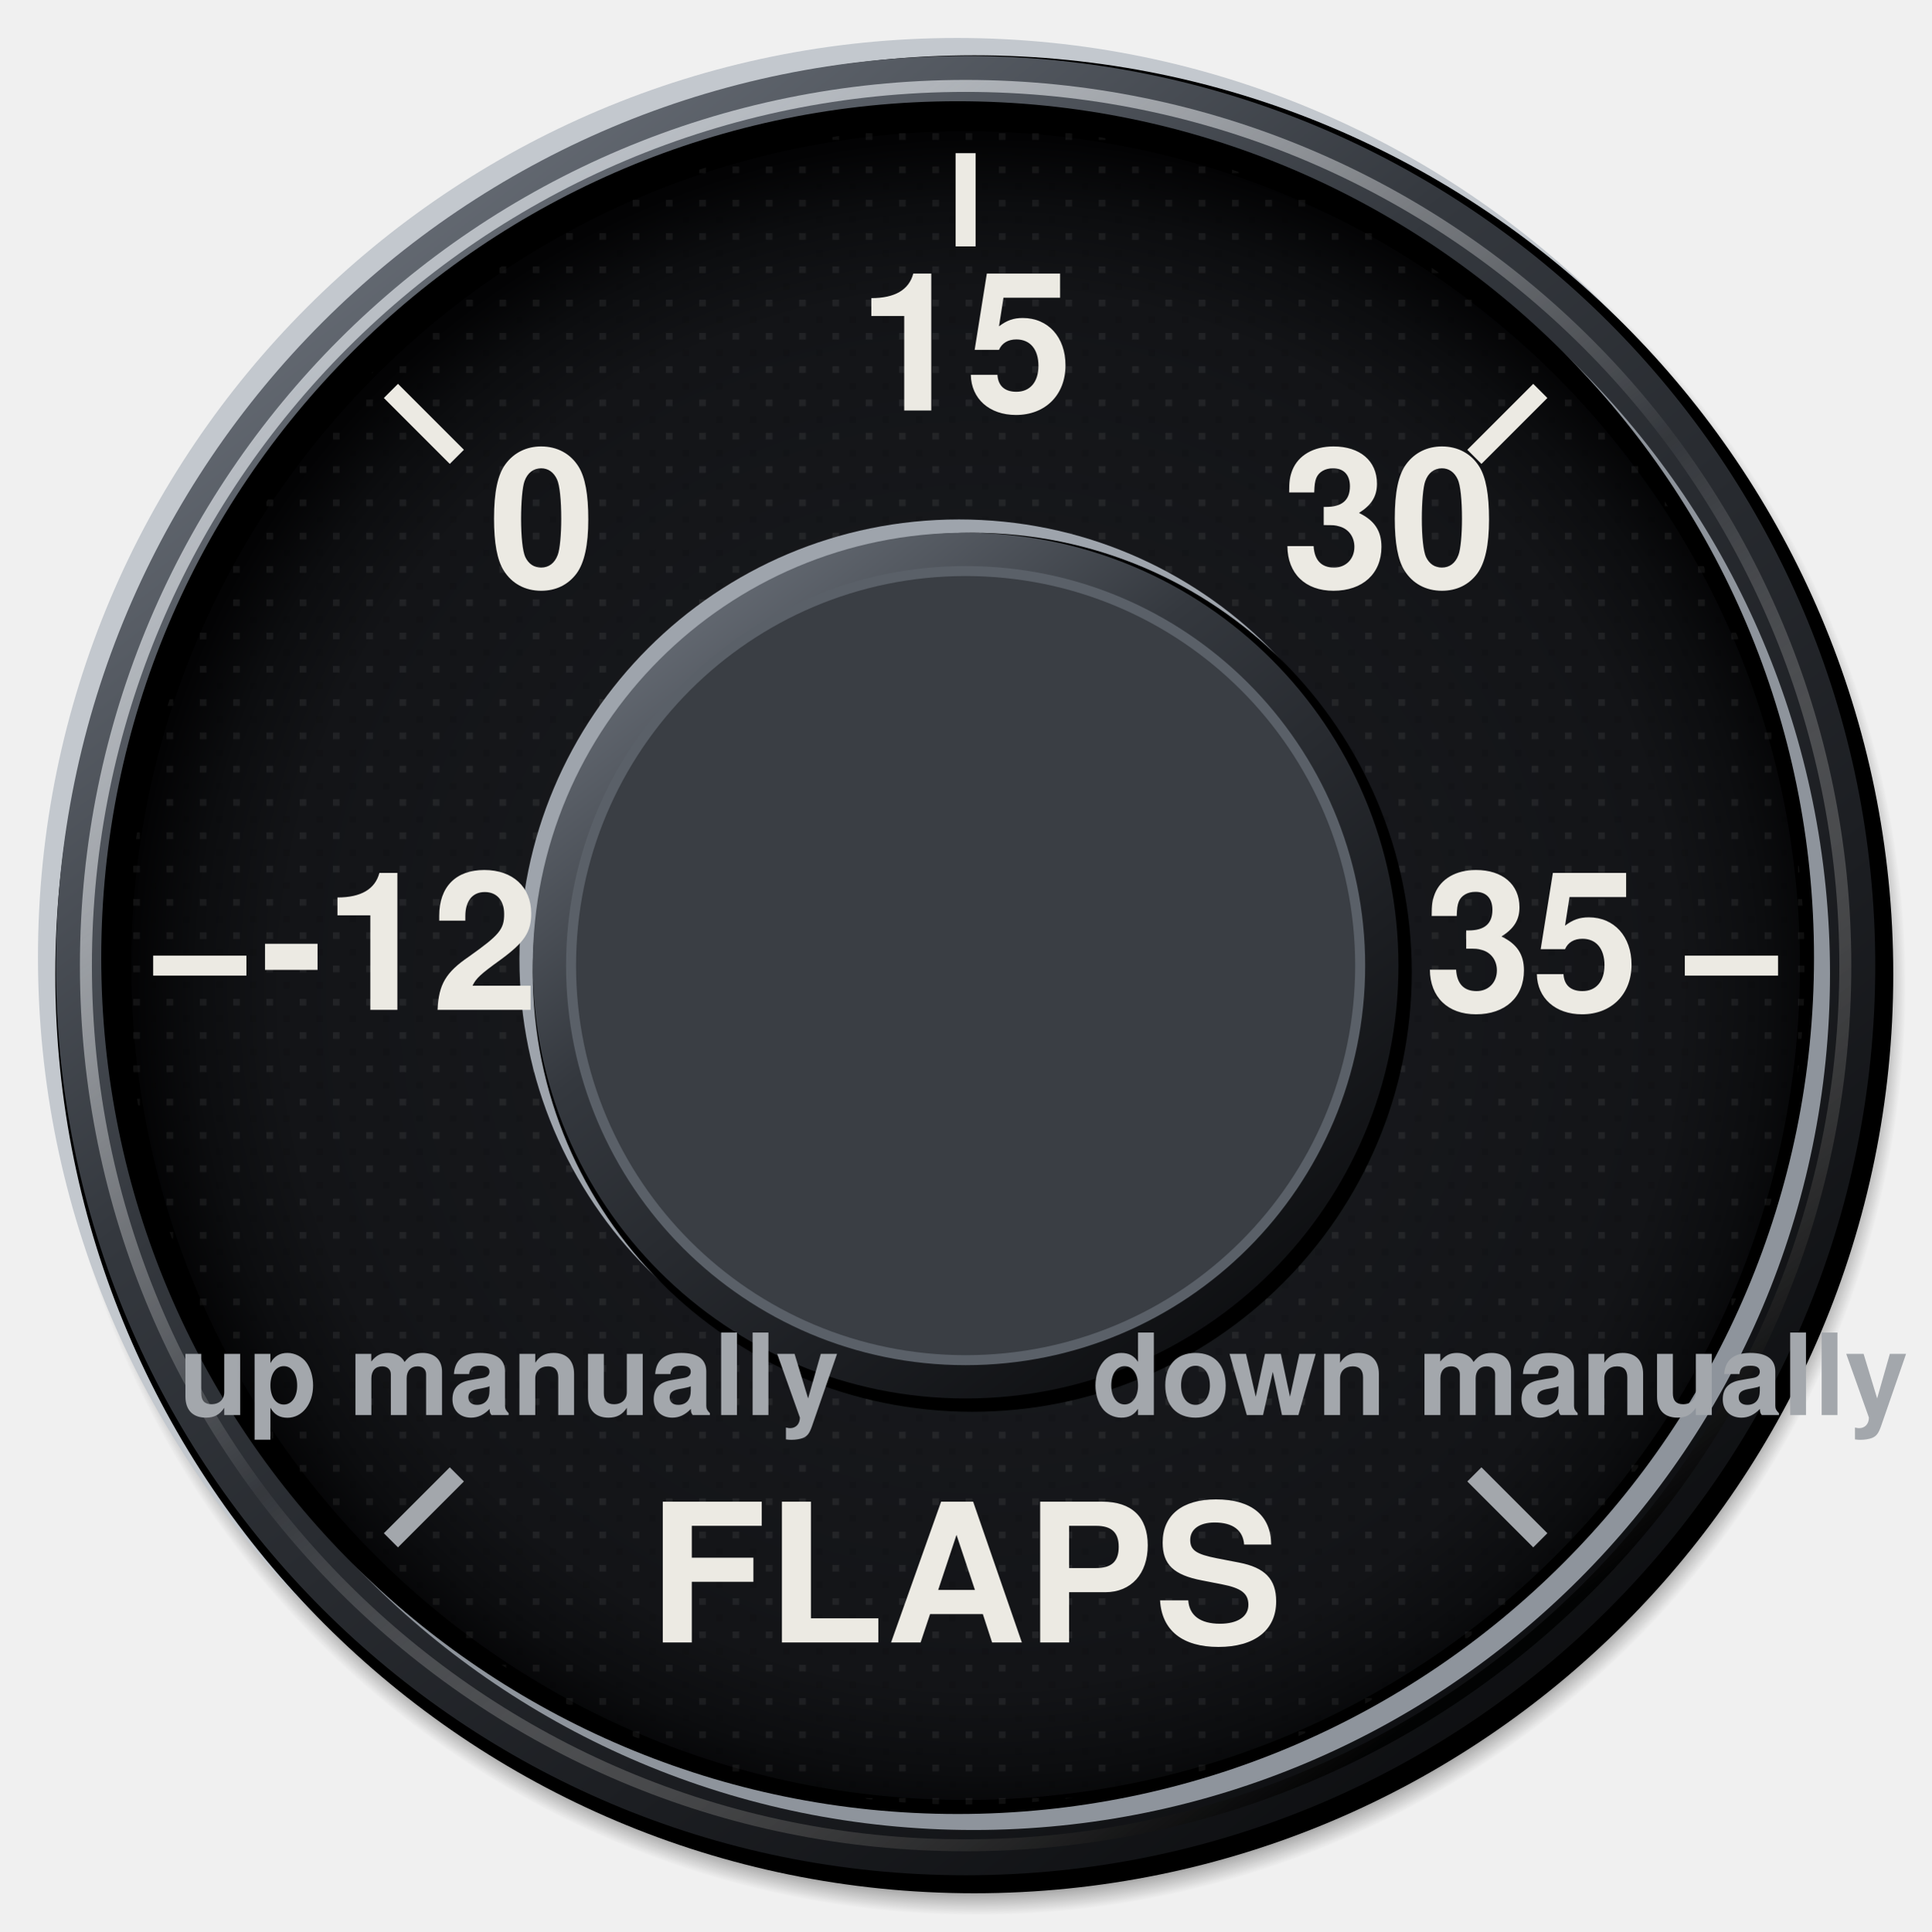
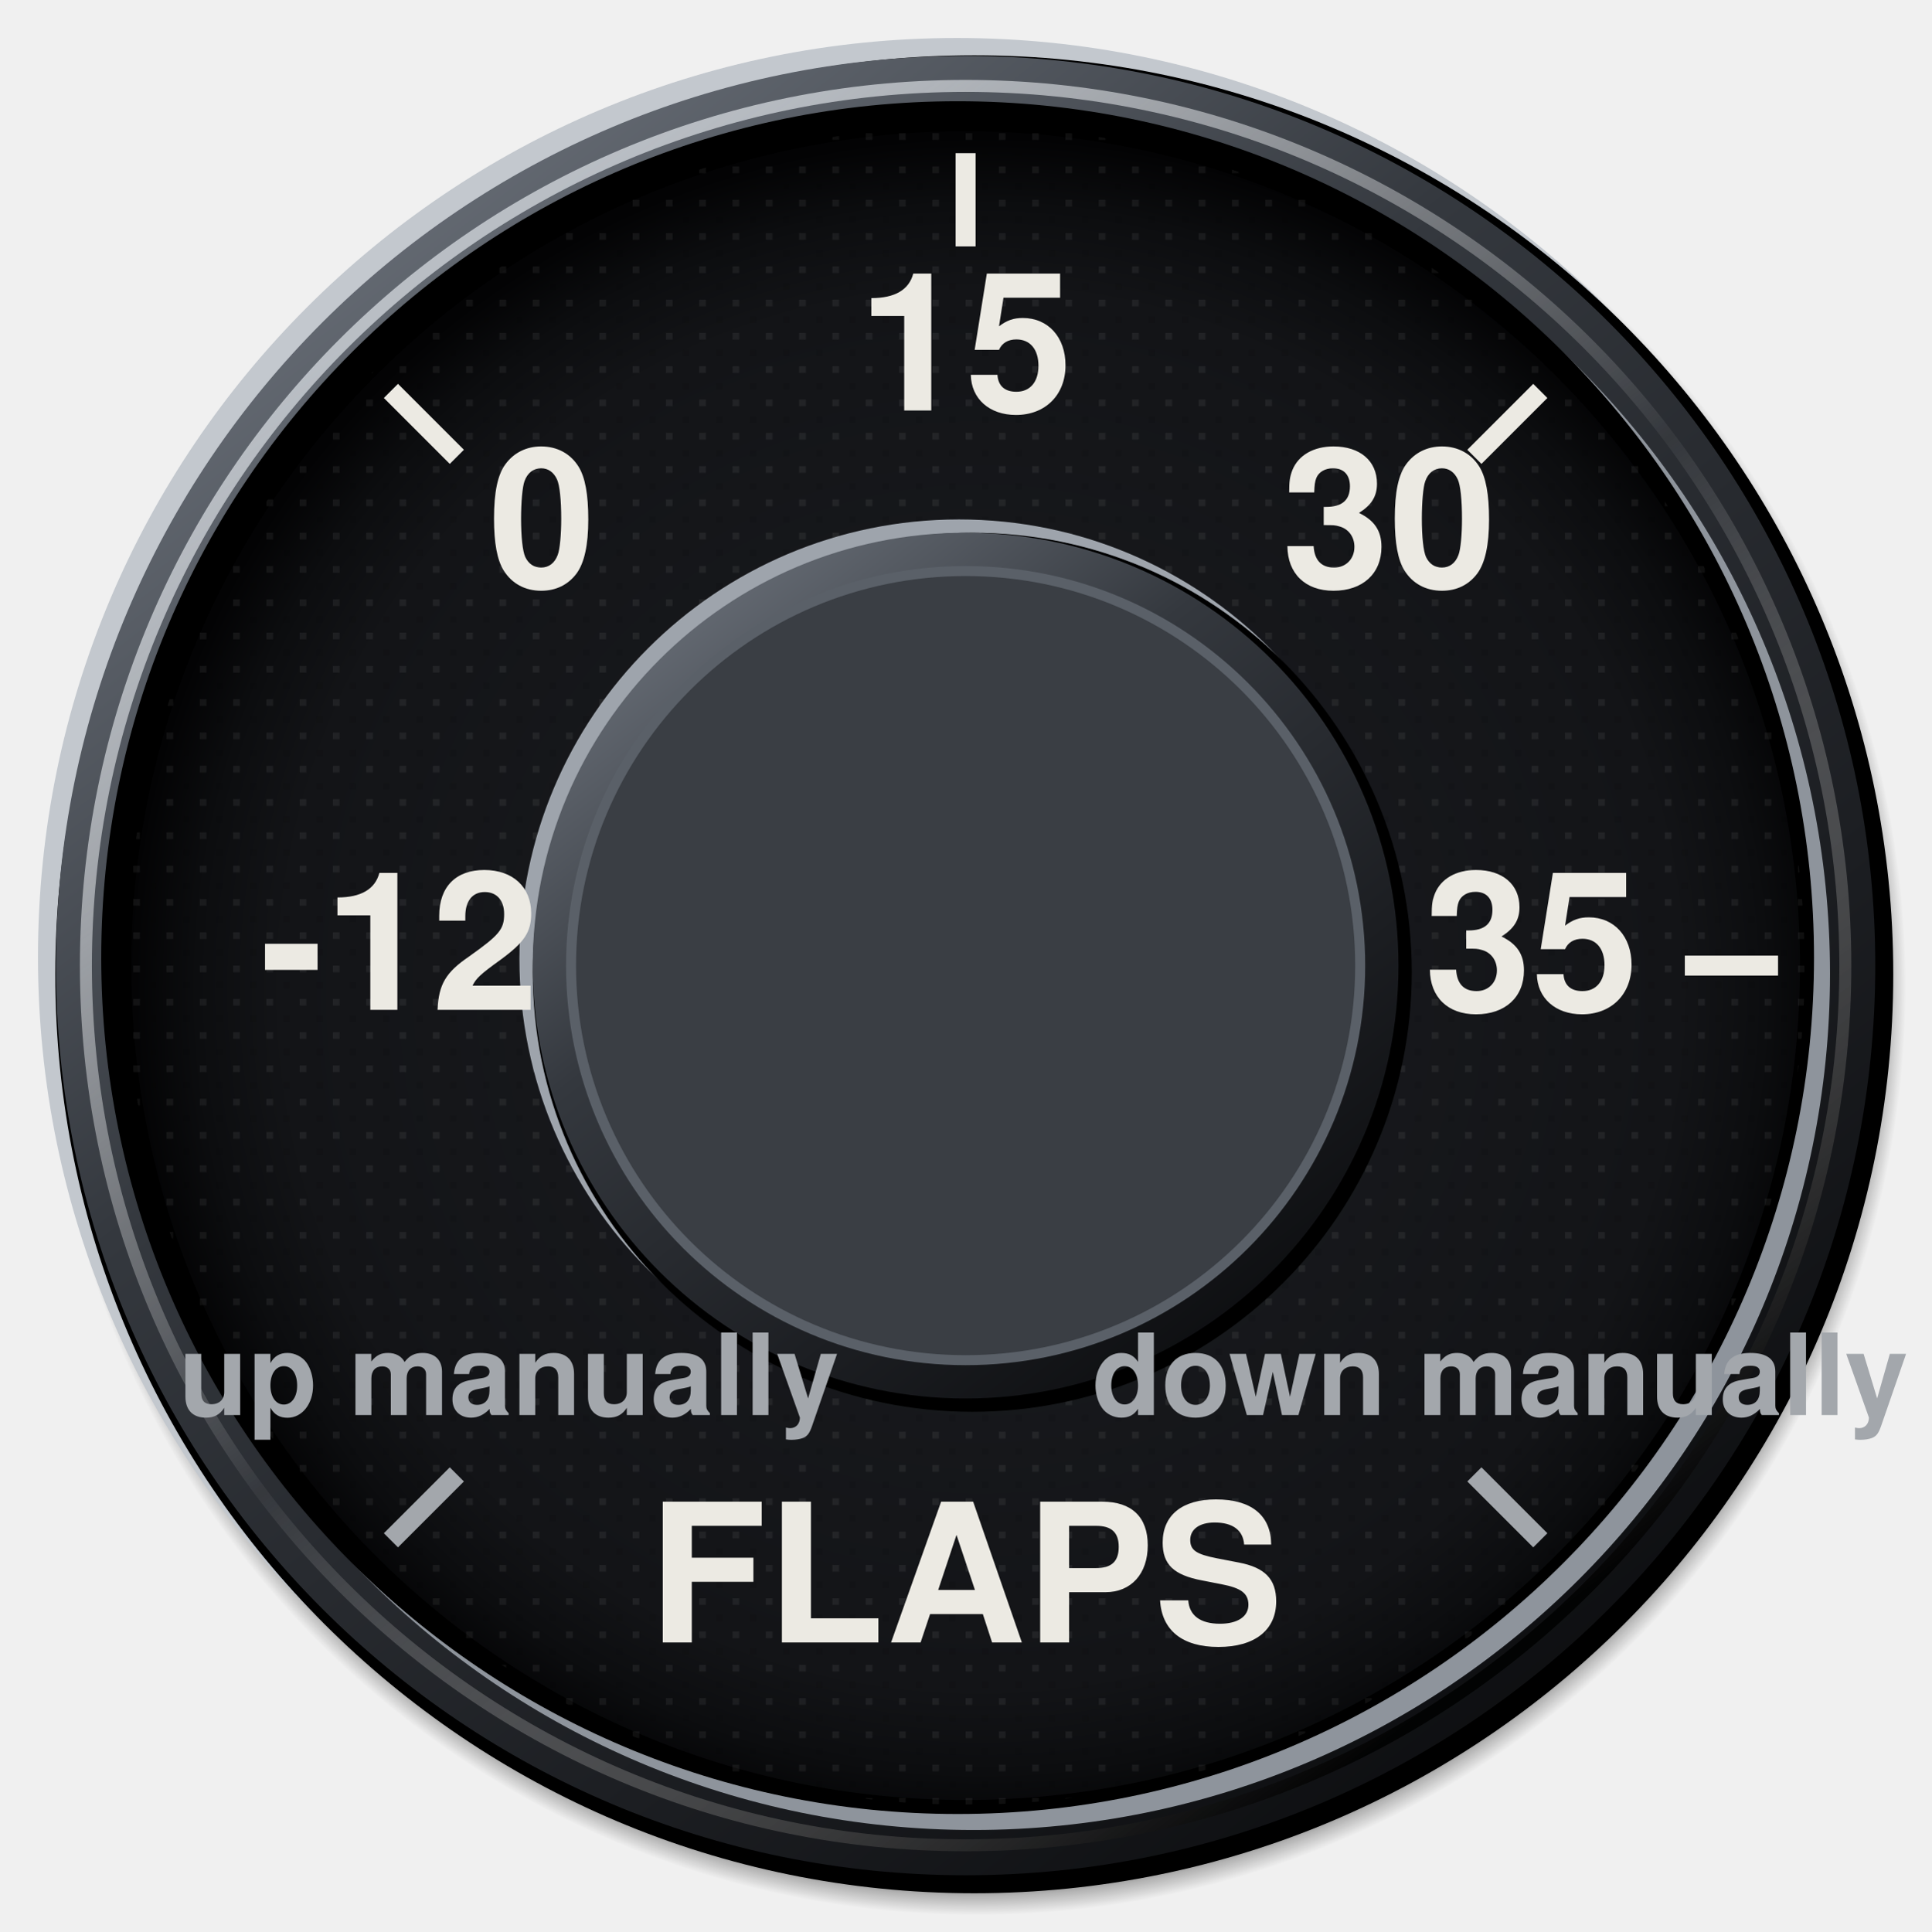
<svg xmlns="http://www.w3.org/2000/svg" viewBox="0 0 290 290" width="290" height="290">
  <defs>
    <radialGradient id="a" gradientUnits="userSpaceOnUse" cx="146.6" cy="148" r="139.6">
      <stop offset="0" stop-color="#000" stop-opacity="0.55" />
      <stop offset="0.96" stop-color="#000" stop-opacity="0.55" />
      <stop offset="0.98" stop-color="#000" stop-opacity="0.25" />
      <stop offset="1" stop-color="#000" stop-opacity="0" />
    </radialGradient>
    <linearGradient id="b" x1="0.15" y1="0.05" x2="0.85" y2="0.95">
      <stop offset="0" stop-color="#6B717A" />
      <stop offset="0.35" stop-color="#34383E" />
      <stop offset="0.72" stop-color="#1C1E22" />
      <stop offset="1" stop-color="#0B0C0E" />
    </linearGradient>
    <linearGradient id="c" x1="0.2" y1="0.1" x2="0.8" y2="0.9">
      <stop offset="0" stop-color="#C3C8CE" stop-opacity="0.9" />
      <stop offset="0.5" stop-color="#FFFFFF" stop-opacity="0.05" />
      <stop offset="1" stop-color="#000" stop-opacity="0.85" />
    </linearGradient>
    <radialGradient id="d" gradientUnits="userSpaceOnUse" cx="147.3" cy="148.5" r="128">
      <stop offset="0" stop-color="#1B1D21" />
      <stop offset="0.82" stop-color="#131417" />
      <stop offset="0.92" stop-color="#0C0D0F" />
      <stop offset="1" stop-color="#030304" />
    </radialGradient>
    <pattern id="e" width="5" height="5" patternUnits="userSpaceOnUse">
      <rect width="1" height="1" fill="#FFFFFF" fill-opacity="0.06" />
      <rect x="2.5" y="2.5" width="1" height="1" fill="#000" fill-opacity="0.08" />
    </pattern>
  </defs>
  <circle cx="146.6" cy="148" r="139.6" fill="url(#a)" />
  <circle cx="143.7" cy="143.7" r="138" fill="#C3C8CE" />
  <circle cx="146.3" cy="146.3" r="138" fill="#000" />
  <circle cx="145" cy="145" r="136.6" fill="url(#b)" />
  <circle cx="145" cy="145" r="133" fill="url(#c)" />
  <circle cx="145" cy="145" r="131.2" fill="url(#b)" />
  <circle cx="146.2" cy="146.2" r="128.6" fill="#8E949C" />
  <circle cx="143.8" cy="143.8" r="128.6" fill="#000" />
  <circle cx="145" cy="145" r="126" fill="url(#d)" stroke="#000" stroke-width="1.4" />
  <circle cx="145" cy="145" r="126" fill="url(#e)" />
  <circle cx="144" cy="144" r="66" fill="#9EA4AC" />
  <circle cx="146" cy="146" r="66" fill="#000" />
  <circle cx="145" cy="145" r="65" fill="url(#b)" />
  <circle cx="145" cy="145" r="60" fill="#5A6068" />
  <circle cx="145" cy="145" r="58.5" fill="#3A3E44" />
  <line x1="68.6" y1="221.4" x2="58.7" y2="231.3" stroke="#A3A7AC" stroke-width="3" stroke-linecap="butt" />
  <text x="126" y="208.6" font-size="17" font-family="Helvetica, Arial, sans-serif" font-weight="bold" fill="#A3A7AC" text-anchor="end" dominant-baseline="central" textLength="84" lengthAdjust="spacingAndGlyphs" data-lettering="secondary">up manually</text>
-   <line x1="37" y1="145" x2="23" y2="145" stroke="#ECEAE3" stroke-width="3" stroke-linecap="butt" />
  <text x="60" y="145" font-size="29" font-family="Helvetica, Arial, sans-serif" font-weight="bold" fill="#ECEAE3" text-anchor="middle" dominant-baseline="central">-12</text>
  <line x1="68.6" y1="68.6" x2="58.7" y2="58.7" stroke="#ECEAE3" stroke-width="3" stroke-linecap="butt" />
  <text x="81.4" y="81.4" font-size="29" font-family="Helvetica, Arial, sans-serif" font-weight="bold" fill="#ECEAE3" text-anchor="middle" dominant-baseline="central">0</text>
  <line x1="145" y1="37" x2="145" y2="23" stroke="#ECEAE3" stroke-width="3" stroke-linecap="butt" />
  <text x="145" y="55" font-size="29" font-family="Helvetica, Arial, sans-serif" font-weight="bold" fill="#ECEAE3" text-anchor="middle" dominant-baseline="central">15</text>
  <line x1="221.4" y1="68.6" x2="231.3" y2="58.7" stroke="#ECEAE3" stroke-width="3" stroke-linecap="butt" />
  <text x="208.6" y="81.4" font-size="29" font-family="Helvetica, Arial, sans-serif" font-weight="bold" fill="#ECEAE3" text-anchor="middle" dominant-baseline="central">30</text>
  <line x1="253" y1="145" x2="267" y2="145" stroke="#ECEAE3" stroke-width="3" stroke-linecap="butt" />
  <text x="230" y="145" font-size="29" font-family="Helvetica, Arial, sans-serif" font-weight="bold" fill="#ECEAE3" text-anchor="middle" dominant-baseline="central">35</text>
  <line x1="221.4" y1="221.4" x2="231.3" y2="231.3" stroke="#A3A7AC" stroke-width="3" stroke-linecap="butt" />
  <text x="164" y="208.6" font-size="17" font-family="Helvetica, Arial, sans-serif" font-weight="bold" fill="#A3A7AC" text-anchor="start" dominant-baseline="central" textLength="96" lengthAdjust="spacingAndGlyphs" data-lettering="secondary">down manually</text>
  <text x="145" y="240" font-size="29" font-family="Helvetica, Arial, sans-serif" font-weight="bold" fill="#ECEAE3" text-anchor="middle" dominant-baseline="central">FLAPS</text>
</svg>
